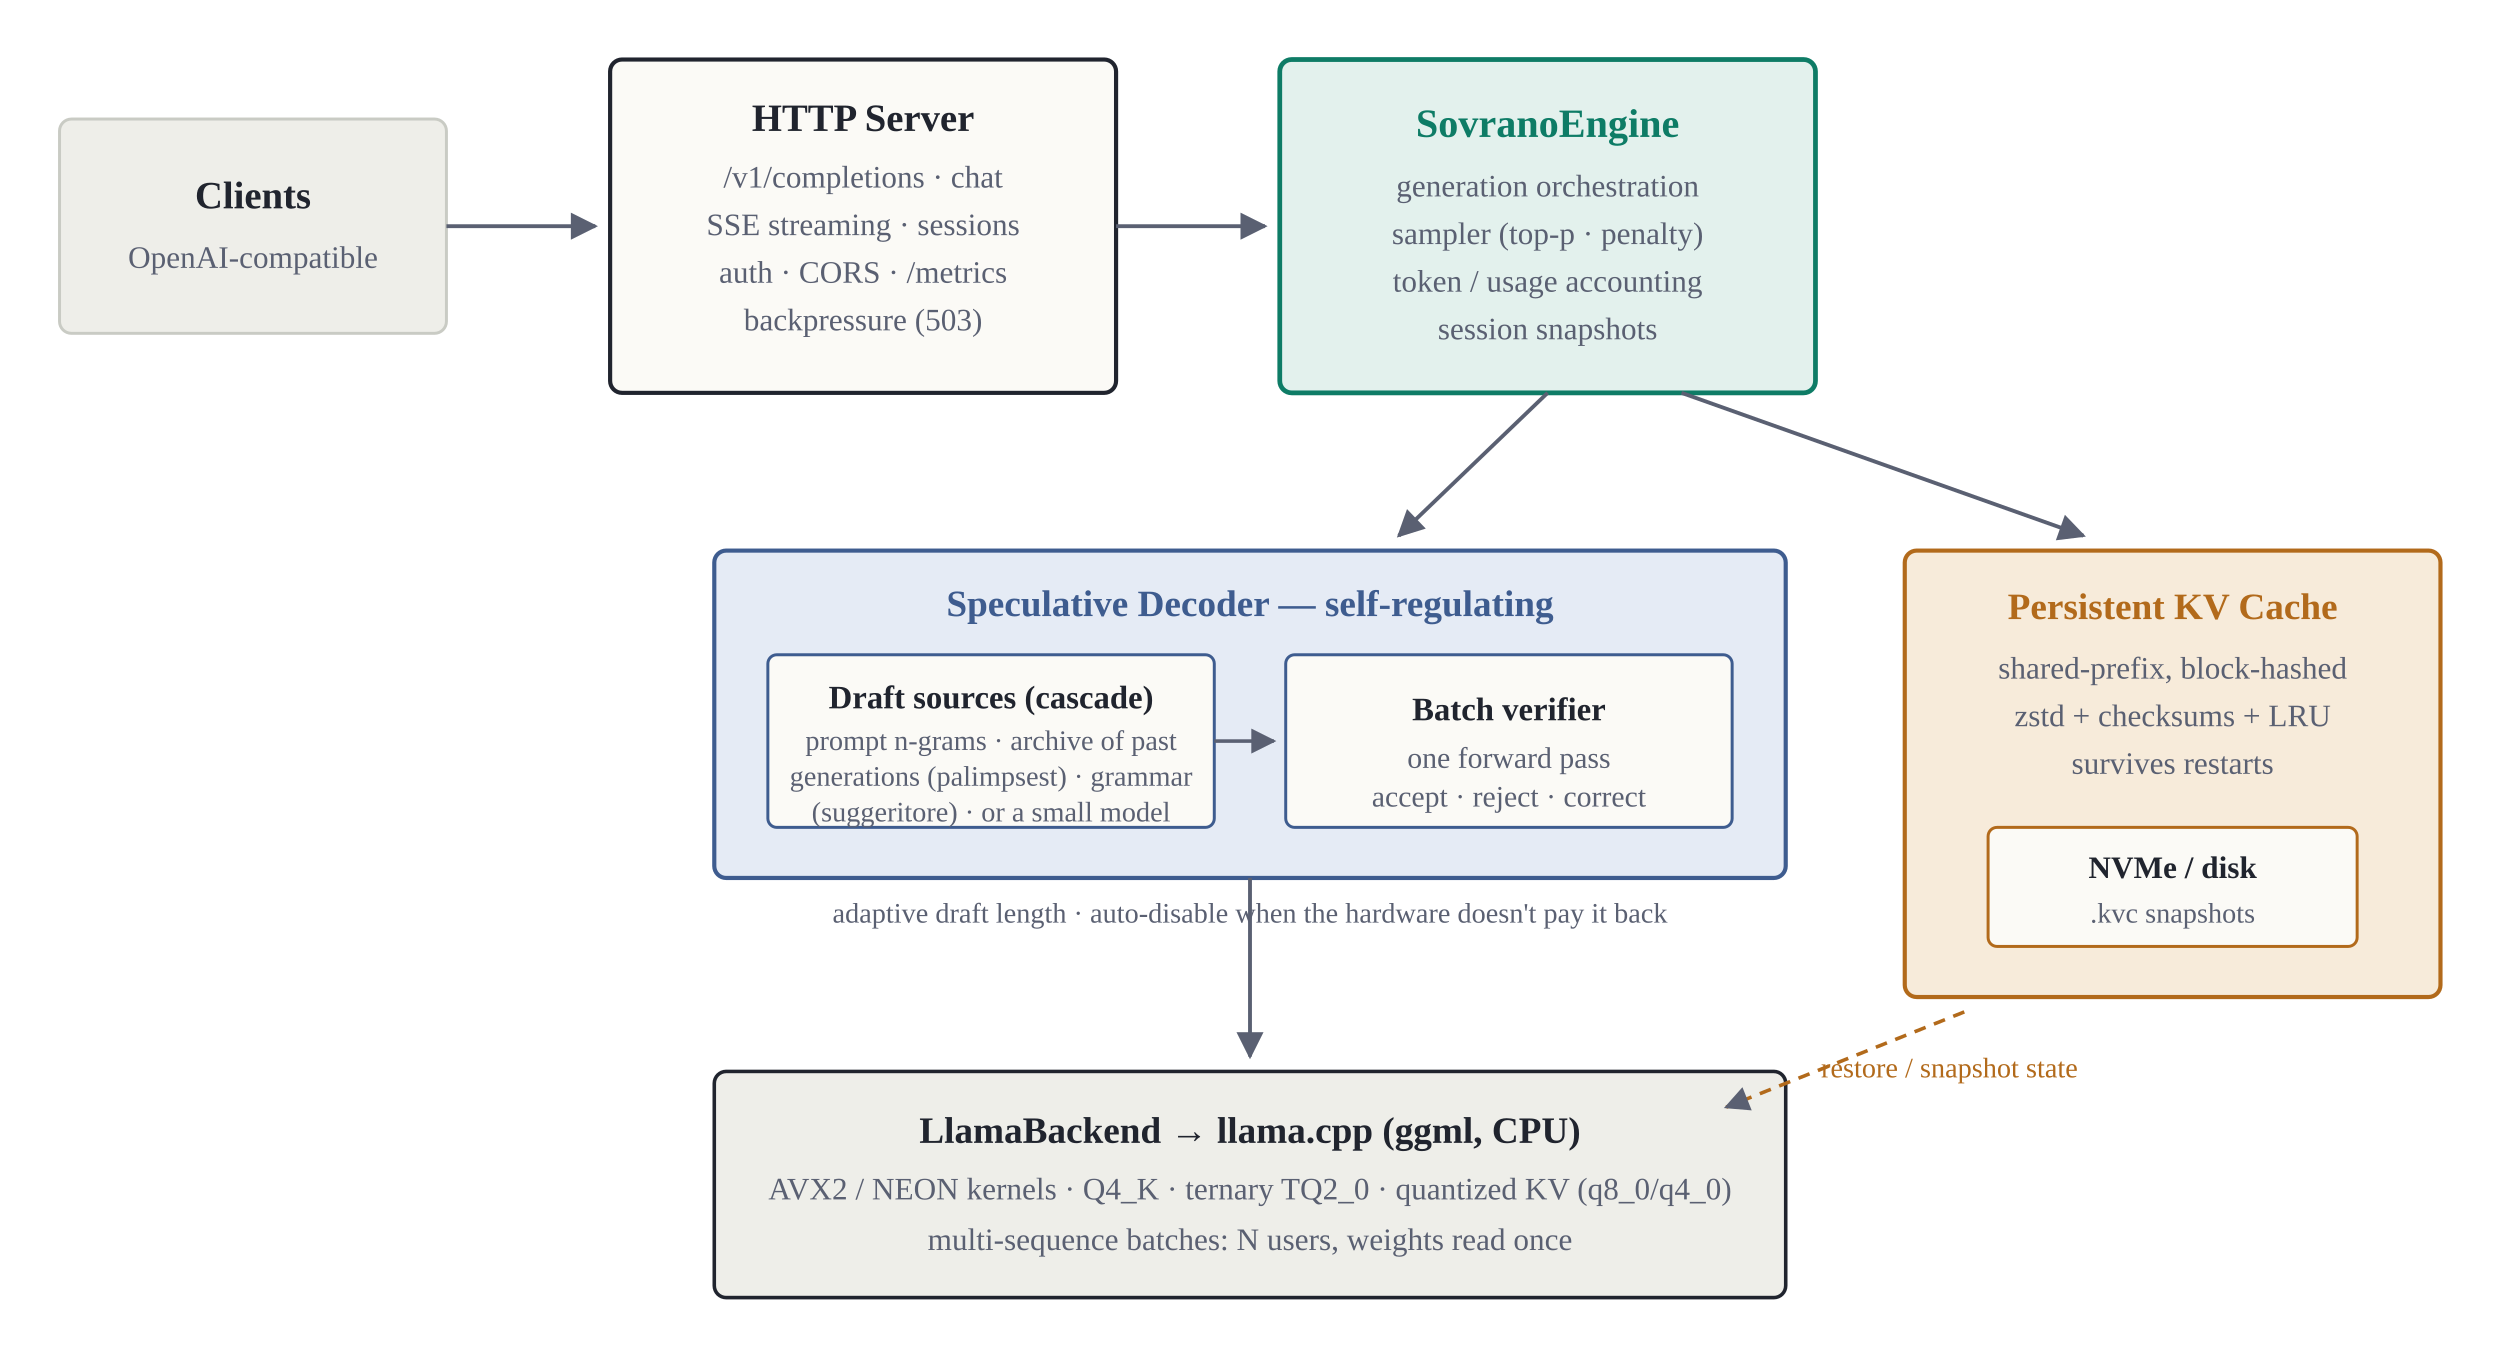
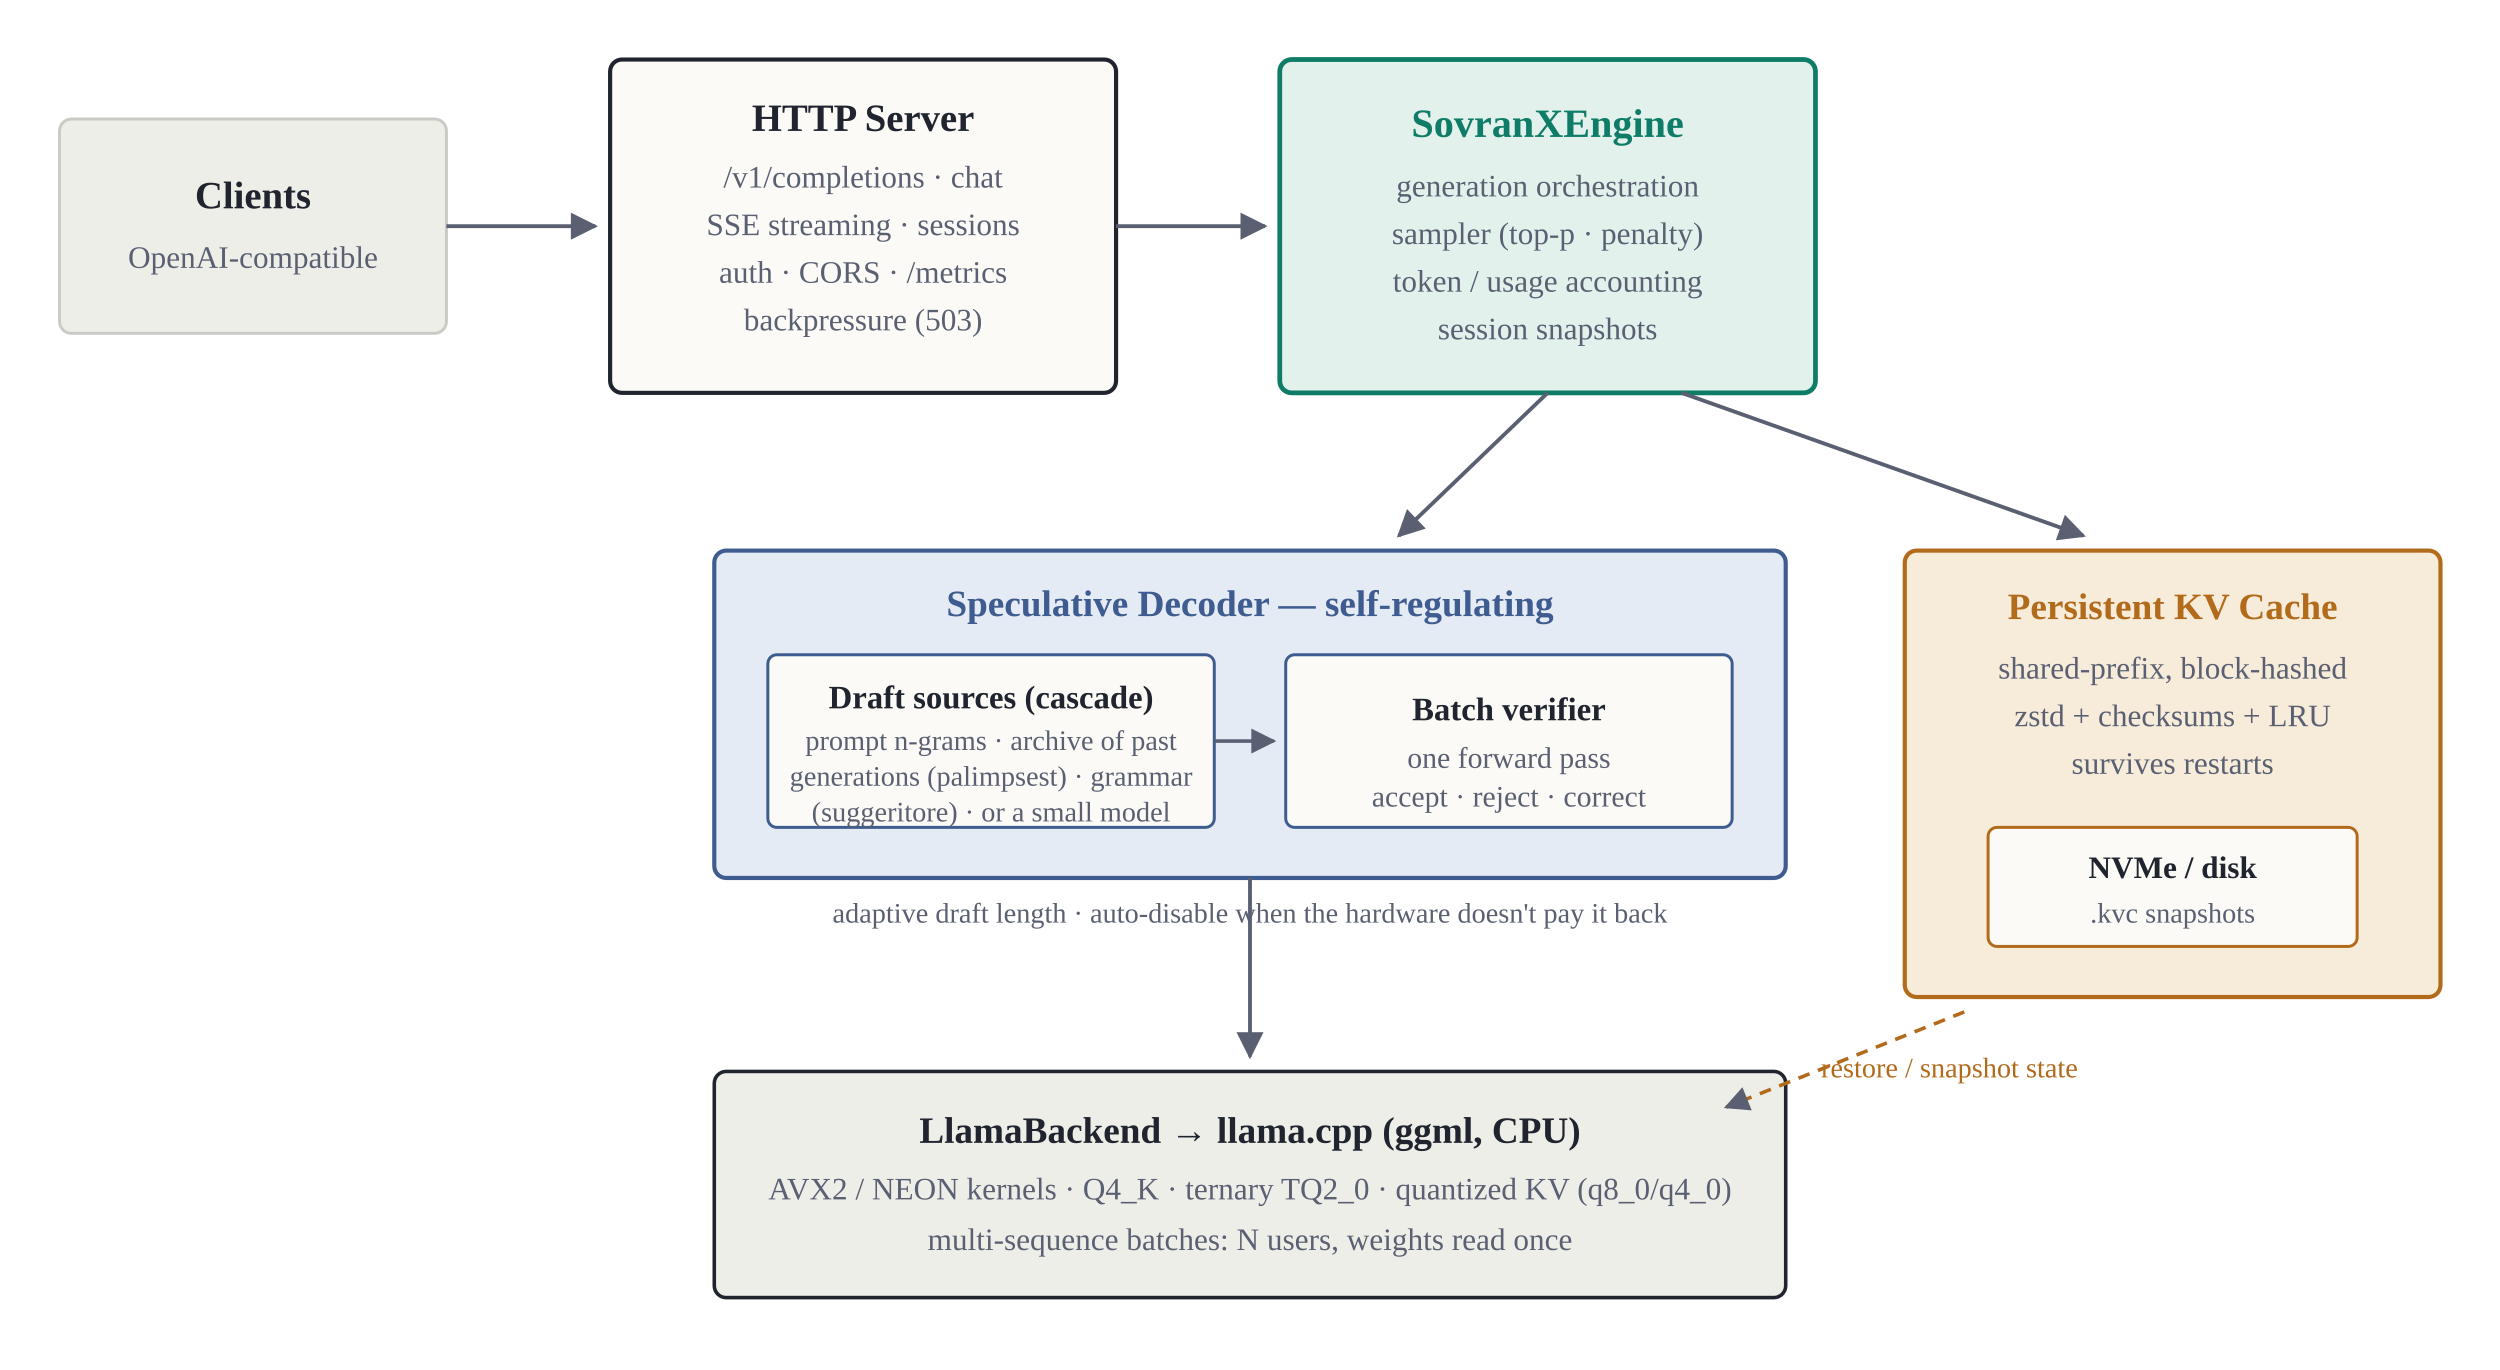
- <svg xmlns="http://www.w3.org/2000/svg" viewBox="0 0 840 460" width="840" height="460" style="background:#FBFAF6" role="img" aria-label="Sovrano architecture diagram">
+ <svg xmlns="http://www.w3.org/2000/svg" viewBox="0 0 840 460" width="840" height="460" style="background:#FBFAF6" role="img" aria-label="SovranX architecture diagram">
  <defs>
    <marker id="arr" viewBox="0 0 10 10" refX="9" refY="5" markerWidth="7" markerHeight="7" orient="auto-start-reverse">
      <path d="M0,0 L10,5 L0,10 z" fill="#5A6072" />
    </marker>
  </defs>
  <rect x="20" y="40" width="130" height="72" rx="4" fill="#EEEEE9" stroke="#C9CBC4" />
  <text x="85" y="70" text-anchor="middle" font-size="13" font-weight="650" fill="#20242E">Clients</text>
  <text x="85" y="90" text-anchor="middle" font-size="10.5" fill="#5A6072">OpenAI-compatible</text>
  <rect x="205" y="20" width="170" height="112" rx="4" fill="#FBFAF6" stroke="#20242E" stroke-width="1.4" />
  <text x="290" y="44" text-anchor="middle" font-size="13" font-weight="650" fill="#20242E">HTTP Server</text>
  <text x="290" y="63" text-anchor="middle" font-size="10.5" fill="#5A6072">/v1/completions · chat</text>
  <text x="290" y="79" text-anchor="middle" font-size="10.5" fill="#5A6072">SSE streaming · sessions</text>
  <text x="290" y="95" text-anchor="middle" font-size="10.5" fill="#5A6072">auth · CORS · /metrics</text>
  <text x="290" y="111" text-anchor="middle" font-size="10.5" fill="#5A6072">backpressure (503)</text>
  <rect x="430" y="20" width="180" height="112" rx="4" fill="#E3F1ED" stroke="#0E7C66" stroke-width="1.6" />
-   <text x="520" y="46" text-anchor="middle" font-size="13.5" font-weight="700" fill="#0E7C66">SovranoEngine</text>
+   <text x="520" y="46" text-anchor="middle" font-size="13.5" font-weight="700" fill="#0E7C66">SovranXEngine</text>
  <text x="520" y="66" text-anchor="middle" font-size="10.5" fill="#5A6072">generation orchestration</text>
  <text x="520" y="82" text-anchor="middle" font-size="10.5" fill="#5A6072">sampler (top-p · penalty)</text>
  <text x="520" y="98" text-anchor="middle" font-size="10.5" fill="#5A6072">token / usage accounting</text>
  <text x="520" y="114" text-anchor="middle" font-size="10.5" fill="#5A6072">session snapshots</text>
  <rect x="240" y="185" width="360" height="110" rx="4" fill="#E5EBF5" stroke="#3E5C8F" stroke-width="1.4" />
  <text x="420" y="207" text-anchor="middle" font-size="12.5" font-weight="700" fill="#3E5C8F">Speculative Decoder — self-regulating</text>
  <rect x="258" y="220" width="150" height="58" rx="3" fill="#FBFAF6" stroke="#3E5C8F" />
  <text x="333" y="238" text-anchor="middle" font-size="11" font-weight="650" fill="#20242E">Draft sources (cascade)</text>
  <text x="333" y="252" text-anchor="middle" font-size="9.5" fill="#5A6072">prompt n-grams · archive of past</text>
  <text x="333" y="264" text-anchor="middle" font-size="9.5" fill="#5A6072">generations (palimpsest) · grammar</text>
  <text x="333" y="276" text-anchor="middle" font-size="9.5" fill="#5A6072">(suggeritore) · or a small model</text>
  <rect x="432" y="220" width="150" height="58" rx="3" fill="#FBFAF6" stroke="#3E5C8F" />
  <text x="507" y="242" text-anchor="middle" font-size="11" font-weight="650" fill="#20242E">Batch verifier</text>
  <text x="507" y="258" text-anchor="middle" font-size="10" fill="#5A6072">one forward pass</text>
  <text x="507" y="271" text-anchor="middle" font-size="10" fill="#5A6072">accept · reject · correct</text>
  <line x1="408" y1="249" x2="428" y2="249" stroke="#5A6072" stroke-width="1.2" marker-end="url(#arr)" />
  <text x="420" y="310" text-anchor="middle" font-size="9.5" fill="#5A6072">adaptive draft length · auto-disable when the hardware doesn't pay it back</text>
  <rect x="640" y="185" width="180" height="150" rx="4" fill="#F7EBDA" stroke="#B26A1B" stroke-width="1.4" />
  <text x="730" y="208" text-anchor="middle" font-size="12.5" font-weight="700" fill="#B26A1B">Persistent KV Cache</text>
  <text x="730" y="228" text-anchor="middle" font-size="10.5" fill="#5A6072">shared-prefix, block-hashed</text>
  <text x="730" y="244" text-anchor="middle" font-size="10.5" fill="#5A6072">zstd + checksums + LRU</text>
  <text x="730" y="260" text-anchor="middle" font-size="10.5" fill="#5A6072">survives restarts</text>
  <rect x="668" y="278" width="124" height="40" rx="3" fill="#FBFAF6" stroke="#B26A1B" />
  <text x="730" y="295" text-anchor="middle" font-size="10.5" font-weight="650" fill="#20242E">NVMe / disk</text>
  <text x="730" y="310" text-anchor="middle" font-size="9.5" fill="#5A6072">.kvc snapshots</text>
  <rect x="240" y="360" width="360" height="76" rx="4" fill="#EEEEE9" stroke="#20242E" stroke-width="1.2" />
  <text x="420" y="384" text-anchor="middle" font-size="12.5" font-weight="650" fill="#20242E">LlamaBackend  →  llama.cpp (ggml, CPU)</text>
  <text x="420" y="403" text-anchor="middle" font-size="10.5" fill="#5A6072">AVX2 / NEON kernels · Q4_K · ternary TQ2_0 · quantized KV (q8_0/q4_0)</text>
  <text x="420" y="420" text-anchor="middle" font-size="10.5" fill="#5A6072">multi-sequence batches: N users, weights read once</text>
  <line x1="150" y1="76" x2="200" y2="76" stroke="#5A6072" stroke-width="1.3" marker-end="url(#arr)" />
  <line x1="375" y1="76" x2="425" y2="76" stroke="#5A6072" stroke-width="1.3" marker-end="url(#arr)" />
  <line x1="520" y1="132" x2="470" y2="180" stroke="#5A6072" stroke-width="1.3" marker-end="url(#arr)" />
  <line x1="565" y1="132" x2="700" y2="180" stroke="#5A6072" stroke-width="1.3" marker-end="url(#arr)" />
  <line x1="420" y1="295" x2="420" y2="355" stroke="#5A6072" stroke-width="1.3" marker-end="url(#arr)" />
  <line x1="660" y1="340" x2="580" y2="372" stroke="#B26A1B" stroke-width="1.2" stroke-dasharray="4 3" marker-end="url(#arr)" />
  <text x="655" y="362" text-anchor="middle" font-size="9.5" fill="#B26A1B">restore / snapshot state</text>
</svg>
